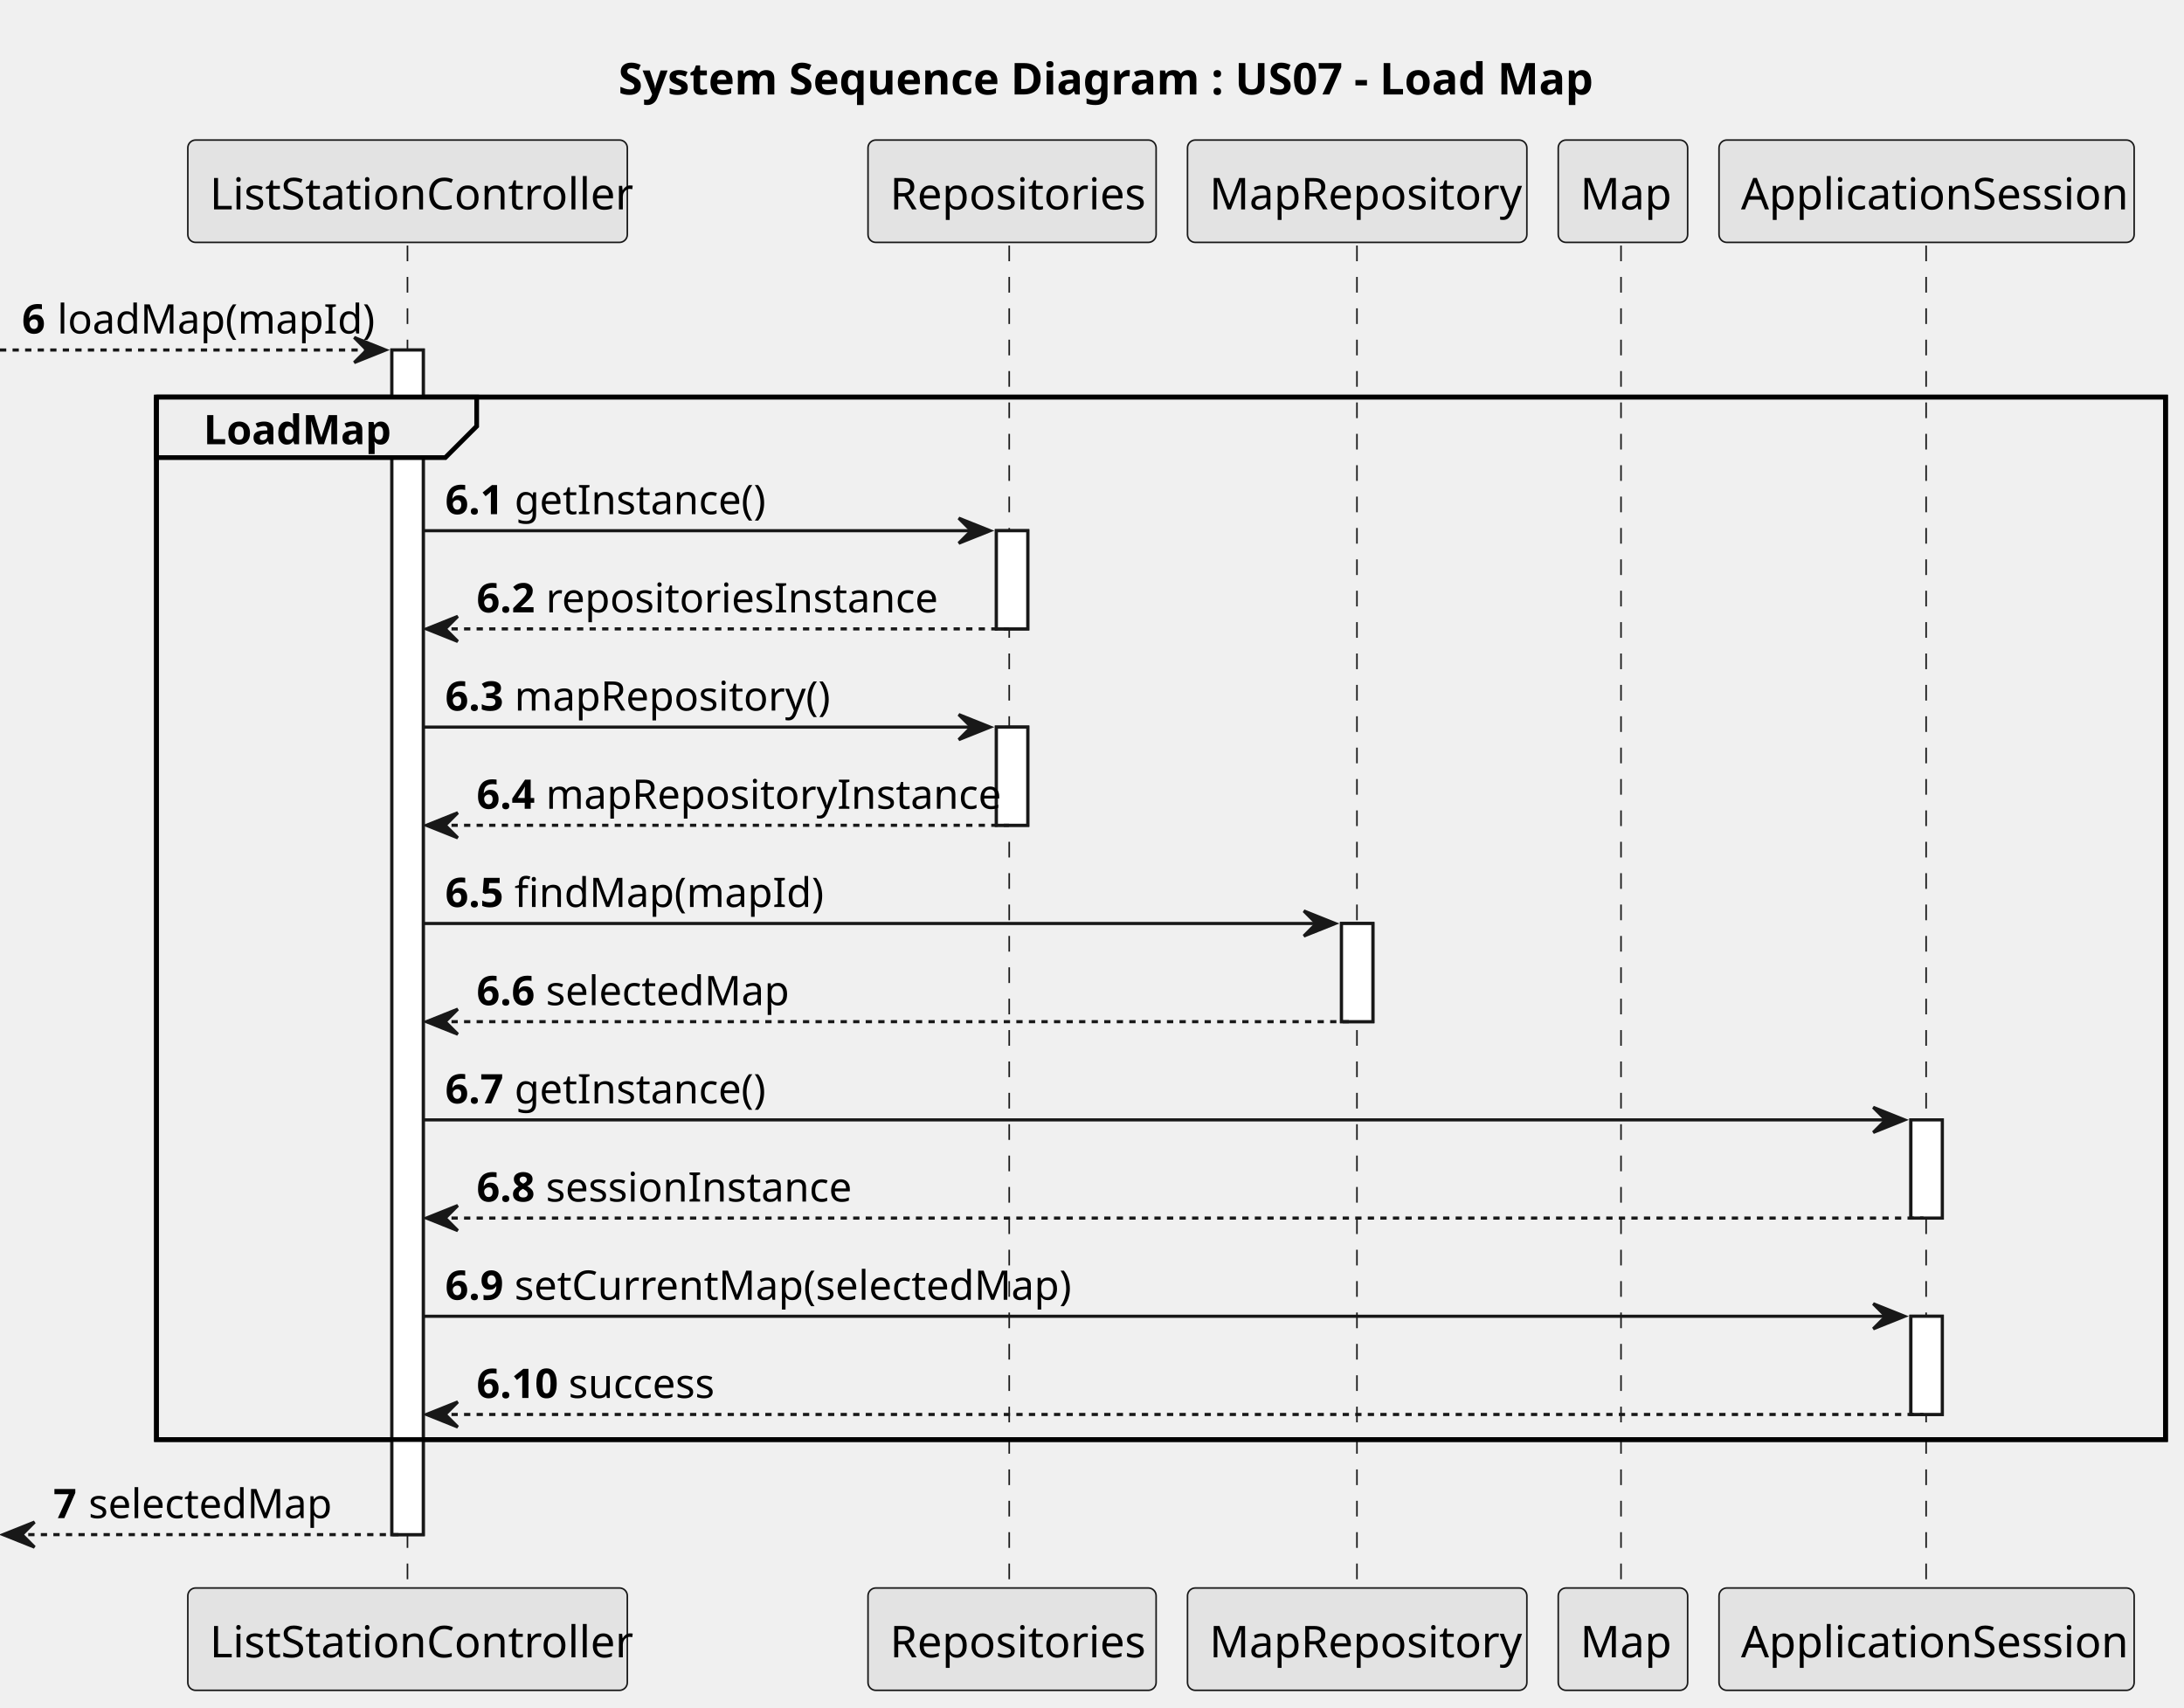
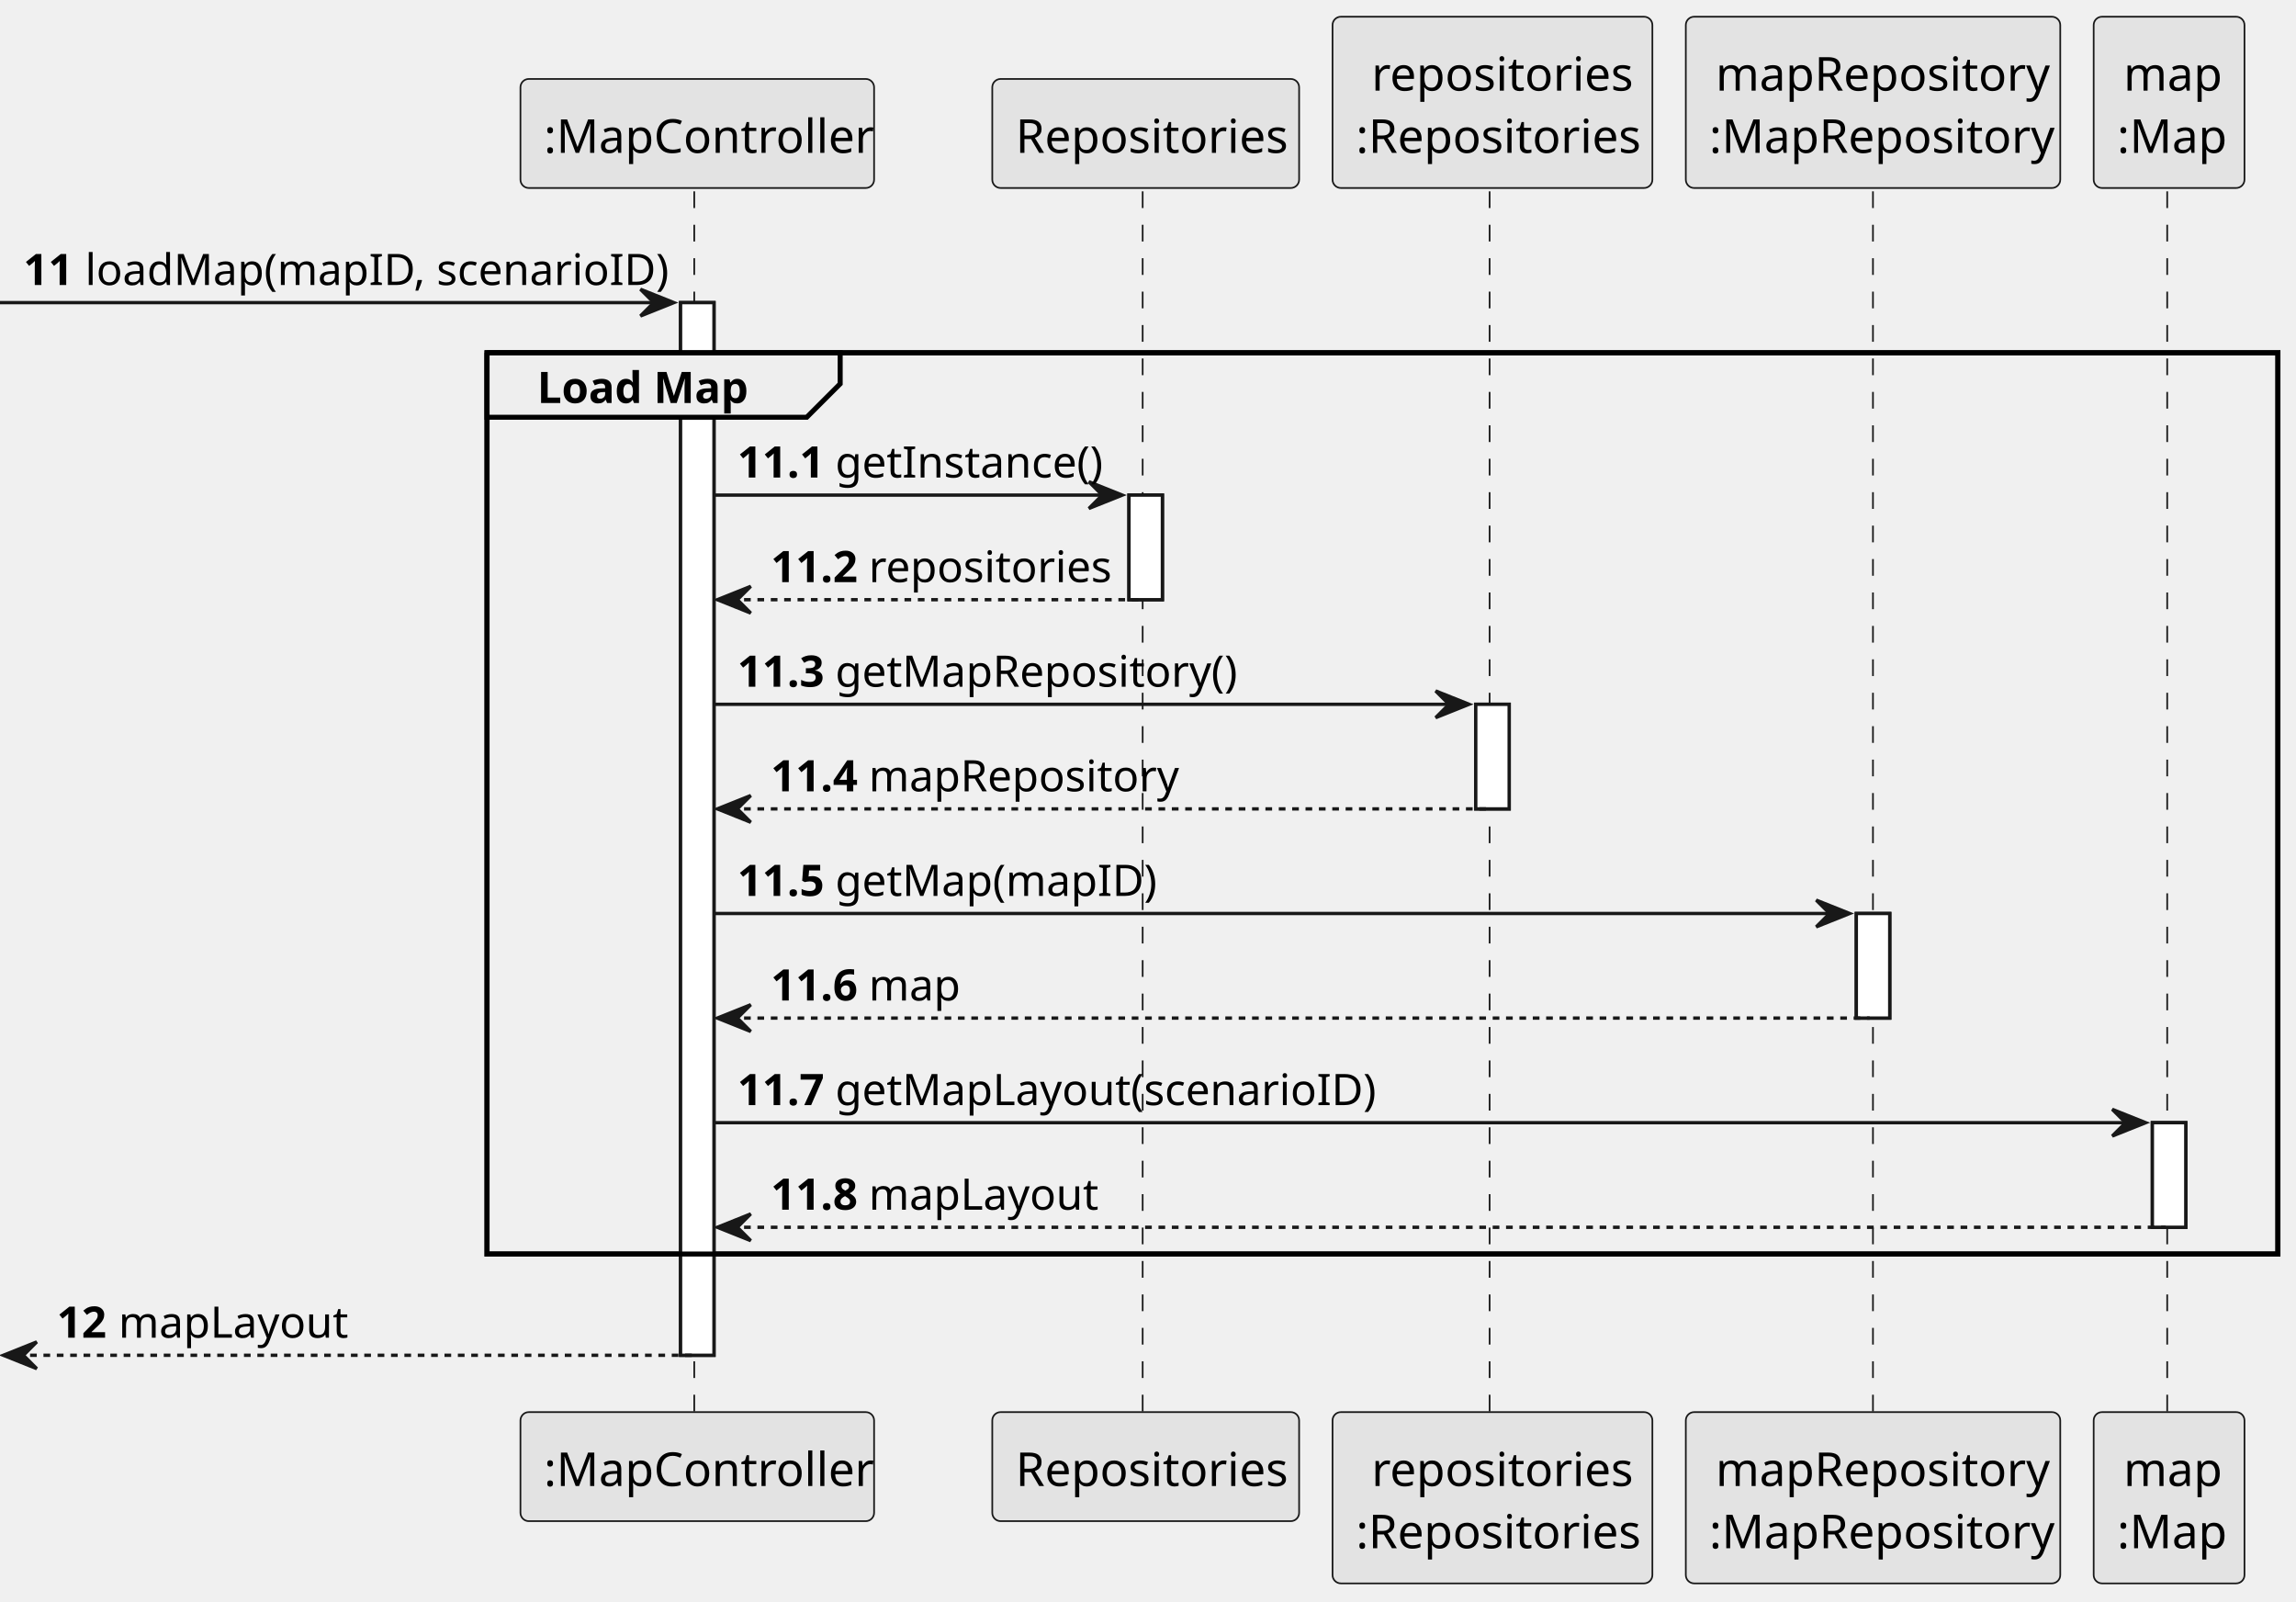
- <svg xmlns="http://www.w3.org/2000/svg" contentStyleType="text/css" height="544px" preserveAspectRatio="none" style="width:696px;height:544px;background:#FFFFFF;" version="1.1" viewBox="0 0 696 544" width="696px" zoomAndPan="magnify">
+ <svg xmlns="http://www.w3.org/2000/svg" contentStyleType="text/css" height="479px" preserveAspectRatio="none" style="width:687px;height:479px;background:#FFFFFF;" version="1.1" viewBox="0 0 687 479" width="687px" zoomAndPan="magnify">
  <defs />
  <g>
-     <text fill="#000000" font-family="sans-serif" font-size="14" font-weight="bold" lengthAdjust="spacing" textLength="304.978" x="197.069" y="30.107">System Sequence Diagram : US07 - Load Map</text>
-     <rect fill="#FFFFFF" height="377.492" style="stroke:#181818;stroke-width:1.0;" width="10" x="124.886" y="111.533" />
-     <rect fill="#FFFFFF" height="31.291" style="stroke:#181818;stroke-width:1.0;" width="10" x="317.528" y="169.115" />
-     <rect fill="#FFFFFF" height="31.291" style="stroke:#181818;stroke-width:1.0;" width="10" x="317.528" y="231.697" />
-     <rect fill="#FFFFFF" height="31.291" style="stroke:#181818;stroke-width:1.0;" width="10" x="427.51" y="294.279" />
-     <rect fill="#FFFFFF" height="31.291" style="stroke:#181818;stroke-width:1.0;" width="10" x="608.968" y="356.861" />
-     <rect fill="#FFFFFF" height="31.291" style="stroke:#181818;stroke-width:1.0;" width="10" x="608.968" y="419.443" />
-     <rect fill="none" height="332.201" style="stroke:#000000;stroke-width:1.5;" width="640.261" x="49.855" y="126.533" />
-     <line style="stroke:#181818;stroke-width:0.5;stroke-dasharray:5.0,5.0;" x1="129.856" x2="129.856" y1="78.242" y2="507.025" />
-     <line style="stroke:#181818;stroke-width:0.5;stroke-dasharray:5.0,5.0;" x1="321.621" x2="321.621" y1="78.242" y2="507.025" />
-     <line style="stroke:#181818;stroke-width:0.5;stroke-dasharray:5.0,5.0;" x1="432.435" x2="432.435" y1="78.242" y2="507.025" />
-     <line style="stroke:#181818;stroke-width:0.5;stroke-dasharray:5.0,5.0;" x1="516.586" x2="516.586" y1="78.242" y2="507.025" />
-     <line style="stroke:#181818;stroke-width:0.5;stroke-dasharray:5.0,5.0;" x1="613.82" x2="613.82" y1="78.242" y2="507.025" />
-     <rect fill="#E3E3E3" height="32.621" rx="2.5" ry="2.5" style="stroke:#181818;stroke-width:0.5;" width="140.061" x="59.855" y="44.621" />
-     <text fill="#000000" font-family="sans-serif" font-size="14" lengthAdjust="spacing" textLength="126.061" x="66.856" y="66.728">ListStationController</text>
-     <rect fill="#E3E3E3" height="32.621" rx="2.5" ry="2.5" style="stroke:#181818;stroke-width:0.5;" width="140.061" x="59.855" y="506.025" />
-     <text fill="#000000" font-family="sans-serif" font-size="14" lengthAdjust="spacing" textLength="126.061" x="66.856" y="528.133">ListStationController</text>
-     <rect fill="#E3E3E3" height="32.621" rx="2.5" ry="2.5" style="stroke:#181818;stroke-width:0.5;" width="91.814" x="276.621" y="44.621" />
-     <text fill="#000000" font-family="sans-serif" font-size="14" lengthAdjust="spacing" textLength="77.814" x="283.621" y="66.728">Repositories</text>
-     <rect fill="#E3E3E3" height="32.621" rx="2.5" ry="2.5" style="stroke:#181818;stroke-width:0.5;" width="91.814" x="276.621" y="506.025" />
-     <text fill="#000000" font-family="sans-serif" font-size="14" lengthAdjust="spacing" textLength="77.814" x="283.621" y="528.133">Repositories</text>
-     <rect fill="#E3E3E3" height="32.621" rx="2.5" ry="2.5" style="stroke:#181818;stroke-width:0.5;" width="108.151" x="378.435" y="44.621" />
-     <text fill="#000000" font-family="sans-serif" font-size="14" lengthAdjust="spacing" textLength="94.151" x="385.435" y="66.728">MapRepository</text>
-     <rect fill="#E3E3E3" height="32.621" rx="2.5" ry="2.5" style="stroke:#181818;stroke-width:0.5;" width="108.151" x="378.435" y="506.025" />
-     <text fill="#000000" font-family="sans-serif" font-size="14" lengthAdjust="spacing" textLength="94.151" x="385.435" y="528.133">MapRepository</text>
-     <rect fill="#E3E3E3" height="32.621" rx="2.5" ry="2.5" style="stroke:#181818;stroke-width:0.5;" width="41.234" x="496.586" y="44.621" />
-     <text fill="#000000" font-family="sans-serif" font-size="14" lengthAdjust="spacing" textLength="27.234" x="503.586" y="66.728">Map</text>
-     <rect fill="#E3E3E3" height="32.621" rx="2.5" ry="2.5" style="stroke:#181818;stroke-width:0.5;" width="41.234" x="496.586" y="506.025" />
-     <text fill="#000000" font-family="sans-serif" font-size="14" lengthAdjust="spacing" textLength="27.234" x="503.586" y="528.133">Map</text>
-     <rect fill="#E3E3E3" height="32.621" rx="2.5" ry="2.5" style="stroke:#181818;stroke-width:0.5;" width="132.296" x="547.82" y="44.621" />
-     <text fill="#000000" font-family="sans-serif" font-size="14" lengthAdjust="spacing" textLength="118.296" x="554.82" y="66.728">ApplicationSession</text>
-     <rect fill="#E3E3E3" height="32.621" rx="2.5" ry="2.5" style="stroke:#181818;stroke-width:0.5;" width="132.296" x="547.82" y="506.025" />
-     <text fill="#000000" font-family="sans-serif" font-size="14" lengthAdjust="spacing" textLength="118.296" x="554.82" y="528.133">ApplicationSession</text>
-     <rect fill="#FFFFFF" height="377.492" style="stroke:#181818;stroke-width:1.0;" width="10" x="124.886" y="111.533" />
-     <rect fill="#FFFFFF" height="31.291" style="stroke:#181818;stroke-width:1.0;" width="10" x="317.528" y="169.115" />
-     <rect fill="#FFFFFF" height="31.291" style="stroke:#181818;stroke-width:1.0;" width="10" x="317.528" y="231.697" />
-     <rect fill="#FFFFFF" height="31.291" style="stroke:#181818;stroke-width:1.0;" width="10" x="427.51" y="294.279" />
-     <rect fill="#FFFFFF" height="31.291" style="stroke:#181818;stroke-width:1.0;" width="10" x="608.968" y="356.861" />
-     <rect fill="#FFFFFF" height="31.291" style="stroke:#181818;stroke-width:1.0;" width="10" x="608.968" y="419.443" />
-     <polygon fill="#181818" points="112.886,107.533,122.886,111.533,112.886,115.533,116.886,111.533" style="stroke:#181818;stroke-width:1.0;" />
-     <line style="stroke:#181818;stroke-width:1.0;stroke-dasharray:2.0,2.0;" x1="0" x2="118.886" y1="111.533" y2="111.533" />
-     <text fill="#000000" font-family="sans-serif" font-size="13" font-weight="bold" lengthAdjust="spacing" textLength="7.23" x="7" y="106.27">6</text>
-     <text fill="#000000" font-family="sans-serif" font-size="13" lengthAdjust="spacing" textLength="94.656" x="18.23" y="106.27">loadMap(mapId)</text>
-     <path d="M49.855,126.533 L151.908,126.533 L151.908,135.824 L141.908,145.824 L49.855,145.824 L49.855,126.533 " fill="#EEEEEE" style="stroke:#000000;stroke-width:1.5;" />
-     <rect fill="none" height="332.201" style="stroke:#000000;stroke-width:1.5;" width="640.261" x="49.855" y="126.533" />
-     <text fill="#000000" font-family="sans-serif" font-size="13" font-weight="bold" lengthAdjust="spacing" textLength="57.053" x="64.856" y="141.561">LoadMap</text>
-     <polygon fill="#181818" points="305.528,165.115,315.528,169.115,305.528,173.115,309.528,169.115" style="stroke:#181818;stroke-width:1.0;" />
-     <line style="stroke:#181818;stroke-width:1.0;" x1="134.886" x2="311.528" y1="169.115" y2="169.115" />
-     <text fill="#000000" font-family="sans-serif" font-size="13" font-weight="bold" lengthAdjust="spacing" textLength="18.072" x="141.886" y="163.852">6.1</text>
-     <text fill="#000000" font-family="sans-serif" font-size="13" lengthAdjust="spacing" textLength="75.874" x="163.958" y="163.852">getInstance()</text>
-     <polygon fill="#181818" points="145.886,196.406,135.886,200.406,145.886,204.406,141.886,200.406" style="stroke:#181818;stroke-width:1.0;" />
-     <line style="stroke:#181818;stroke-width:1.0;stroke-dasharray:2.0,2.0;" x1="139.886" x2="321.528" y1="200.406" y2="200.406" />
-     <text fill="#000000" font-family="sans-serif" font-size="13" font-weight="bold" lengthAdjust="spacing" textLength="18.072" x="151.886" y="195.144">6.2</text>
-     <text fill="#000000" font-family="sans-serif" font-size="13" lengthAdjust="spacing" textLength="116.34" x="173.958" y="195.144">repositoriesInstance</text>
-     <polygon fill="#181818" points="305.528,227.697,315.528,231.697,305.528,235.697,309.528,231.697" style="stroke:#181818;stroke-width:1.0;" />
-     <line style="stroke:#181818;stroke-width:1.0;" x1="134.886" x2="311.528" y1="231.697" y2="231.697" />
-     <text fill="#000000" font-family="sans-serif" font-size="13" font-weight="bold" lengthAdjust="spacing" textLength="18.072" x="141.886" y="226.435">6.3</text>
-     <text fill="#000000" font-family="sans-serif" font-size="13" lengthAdjust="spacing" textLength="96.085" x="163.958" y="226.435">mapRepository()</text>
-     <polygon fill="#181818" points="145.886,258.988,135.886,262.988,145.886,266.988,141.886,262.988" style="stroke:#181818;stroke-width:1.0;" />
-     <line style="stroke:#181818;stroke-width:1.0;stroke-dasharray:2.0,2.0;" x1="139.886" x2="321.528" y1="262.988" y2="262.988" />
-     <text fill="#000000" font-family="sans-serif" font-size="13" font-weight="bold" lengthAdjust="spacing" textLength="18.072" x="151.886" y="257.726">6.4</text>
-     <text fill="#000000" font-family="sans-serif" font-size="13" lengthAdjust="spacing" textLength="136.57" x="173.958" y="257.726">mapRepositoryInstance</text>
-     <polygon fill="#181818" points="415.51,290.279,425.51,294.279,415.51,298.279,419.51,294.279" style="stroke:#181818;stroke-width:1.0;" />
-     <line style="stroke:#181818;stroke-width:1.0;" x1="134.886" x2="421.51" y1="294.279" y2="294.279" />
-     <text fill="#000000" font-family="sans-serif" font-size="13" font-weight="bold" lengthAdjust="spacing" textLength="18.072" x="141.886" y="289.017">6.5</text>
-     <text fill="#000000" font-family="sans-serif" font-size="13" lengthAdjust="spacing" textLength="91.038" x="163.958" y="289.017">findMap(mapId)</text>
-     <polygon fill="#181818" points="145.886,321.57,135.886,325.57,145.886,329.57,141.886,325.57" style="stroke:#181818;stroke-width:1.0;" />
-     <line style="stroke:#181818;stroke-width:1.0;stroke-dasharray:2.0,2.0;" x1="139.886" x2="431.51" y1="325.57" y2="325.57" />
-     <text fill="#000000" font-family="sans-serif" font-size="13" font-weight="bold" lengthAdjust="spacing" textLength="18.072" x="151.886" y="320.308">6.6</text>
-     <text fill="#000000" font-family="sans-serif" font-size="13" lengthAdjust="spacing" textLength="73.709" x="173.958" y="320.308">selectedMap</text>
-     <polygon fill="#181818" points="596.968,352.861,606.968,356.861,596.968,360.861,600.968,356.861" style="stroke:#181818;stroke-width:1.0;" />
-     <line style="stroke:#181818;stroke-width:1.0;" x1="134.886" x2="602.968" y1="356.861" y2="356.861" />
-     <text fill="#000000" font-family="sans-serif" font-size="13" font-weight="bold" lengthAdjust="spacing" textLength="18.072" x="141.886" y="351.599">6.7</text>
-     <text fill="#000000" font-family="sans-serif" font-size="13" lengthAdjust="spacing" textLength="75.874" x="163.958" y="351.599">getInstance()</text>
-     <polygon fill="#181818" points="145.886,384.152,135.886,388.152,145.886,392.152,141.886,388.152" style="stroke:#181818;stroke-width:1.0;" />
-     <line style="stroke:#181818;stroke-width:1.0;stroke-dasharray:2.0,2.0;" x1="139.886" x2="612.968" y1="388.152" y2="388.152" />
-     <text fill="#000000" font-family="sans-serif" font-size="13" font-weight="bold" lengthAdjust="spacing" textLength="18.072" x="151.886" y="382.89">6.8</text>
-     <text fill="#000000" font-family="sans-serif" font-size="13" lengthAdjust="spacing" textLength="93.222" x="173.958" y="382.89">sessionInstance</text>
-     <polygon fill="#181818" points="596.968,415.443,606.968,419.443,596.968,423.443,600.968,419.443" style="stroke:#181818;stroke-width:1.0;" />
-     <line style="stroke:#181818;stroke-width:1.0;" x1="134.886" x2="602.968" y1="419.443" y2="419.443" />
-     <text fill="#000000" font-family="sans-serif" font-size="13" font-weight="bold" lengthAdjust="spacing" textLength="18.072" x="141.886" y="414.181">6.9</text>
-     <text fill="#000000" font-family="sans-serif" font-size="13" lengthAdjust="spacing" textLength="168.346" x="163.958" y="414.181">setCurrentMap(selectedMap)</text>
-     <polygon fill="#181818" points="145.886,446.734,135.886,450.734,145.886,454.734,141.886,450.734" style="stroke:#181818;stroke-width:1.0;" />
-     <line style="stroke:#181818;stroke-width:1.0;stroke-dasharray:2.0,2.0;" x1="139.886" x2="612.968" y1="450.734" y2="450.734" />
-     <text fill="#000000" font-family="sans-serif" font-size="13" font-weight="bold" lengthAdjust="spacing" textLength="25.302" x="151.886" y="445.472">6.10</text>
-     <text fill="#000000" font-family="sans-serif" font-size="13" lengthAdjust="spacing" textLength="46.96" x="181.188" y="445.472">success</text>
-     <polygon fill="#181818" points="11,485.025,1,489.025,11,493.025,7,489.025" style="stroke:#181818;stroke-width:1.0;" />
-     <line style="stroke:#181818;stroke-width:1.0;stroke-dasharray:2.0,2.0;" x1="5" x2="128.886" y1="489.025" y2="489.025" />
-     <text fill="#000000" font-family="sans-serif" font-size="13" font-weight="bold" lengthAdjust="spacing" textLength="7.23" x="17" y="483.763">7</text>
-     <text fill="#000000" font-family="sans-serif" font-size="13" lengthAdjust="spacing" textLength="73.709" x="28.23" y="483.763">selectedMap</text>
+     <rect fill="#FFFFFF" height="314.91" style="stroke:#181818;stroke-width:1.0;" width="10" x="203.635" y="90.533" />
+     <rect fill="#FFFFFF" height="31.291" style="stroke:#181818;stroke-width:1.0;" width="10" x="337.81" y="148.115" />
+     <rect fill="#FFFFFF" height="31.291" style="stroke:#181818;stroke-width:1.0;" width="10" x="441.569" y="210.697" />
+     <rect fill="#FFFFFF" height="31.291" style="stroke:#181818;stroke-width:1.0;" width="10" x="555.441" y="273.279" />
+     <rect fill="#FFFFFF" height="31.291" style="stroke:#181818;stroke-width:1.0;" width="10" x="644.023" y="335.861" />
+     <rect fill="none" height="269.619" style="stroke:#000000;stroke-width:1.5;" width="535.857" x="145.728" y="105.533" />
+     <line style="stroke:#181818;stroke-width:0.5;stroke-dasharray:5.0,5.0;" x1="207.728" x2="207.728" y1="57.242" y2="423.443" />
+     <line style="stroke:#181818;stroke-width:0.5;stroke-dasharray:5.0,5.0;" x1="341.904" x2="341.904" y1="57.242" y2="423.443" />
+     <line style="stroke:#181818;stroke-width:0.5;stroke-dasharray:5.0,5.0;" x1="445.717" x2="445.717" y1="57.242" y2="423.443" />
+     <line style="stroke:#181818;stroke-width:0.5;stroke-dasharray:5.0,5.0;" x1="560.42" x2="560.42" y1="57.242" y2="423.443" />
+     <line style="stroke:#181818;stroke-width:0.5;stroke-dasharray:5.0,5.0;" x1="648.461" x2="648.461" y1="57.242" y2="423.443" />
+     <rect fill="#E3E3E3" height="32.621" rx="2.5" ry="2.5" style="stroke:#181818;stroke-width:0.5;" width="105.814" x="155.728" y="23.621" />
+     <text fill="#000000" font-family="sans-serif" font-size="14" lengthAdjust="spacing" textLength="91.814" x="162.728" y="45.728">:MapController</text>
+     <rect fill="#E3E3E3" height="32.621" rx="2.5" ry="2.5" style="stroke:#181818;stroke-width:0.5;" width="105.814" x="155.728" y="422.443" />
+     <text fill="#000000" font-family="sans-serif" font-size="14" lengthAdjust="spacing" textLength="91.814" x="162.728" y="444.551">:MapController</text>
+     <rect fill="#E3E3E3" height="32.621" rx="2.5" ry="2.5" style="stroke:#181818;stroke-width:0.5;" width="91.814" x="296.904" y="23.621" />
+     <text fill="#000000" font-family="sans-serif" font-size="14" lengthAdjust="spacing" textLength="77.814" x="303.904" y="45.728">Repositories</text>
+     <rect fill="#E3E3E3" height="32.621" rx="2.5" ry="2.5" style="stroke:#181818;stroke-width:0.5;" width="91.814" x="296.904" y="422.443" />
+     <text fill="#000000" font-family="sans-serif" font-size="14" lengthAdjust="spacing" textLength="77.814" x="303.904" y="444.551">Repositories</text>
+     <rect fill="#E3E3E3" height="51.242" rx="2.5" ry="2.5" style="stroke:#181818;stroke-width:0.5;" width="95.703" x="398.717" y="5" />
+     <text fill="#000000" font-family="sans-serif" font-size="14" lengthAdjust="spacing" textLength="72.365" x="410.386" y="27.107">repositories</text>
+     <text fill="#000000" font-family="sans-serif" font-size="14" lengthAdjust="spacing" textLength="81.703" x="405.717" y="45.728">:Repositories</text>
+     <rect fill="#E3E3E3" height="51.242" rx="2.5" ry="2.5" style="stroke:#181818;stroke-width:0.5;" width="95.703" x="398.717" y="422.443" />
+     <text fill="#000000" font-family="sans-serif" font-size="14" lengthAdjust="spacing" textLength="72.365" x="410.386" y="444.551">repositories</text>
+     <text fill="#000000" font-family="sans-serif" font-size="14" lengthAdjust="spacing" textLength="81.703" x="405.717" y="463.172">:Repositories</text>
+     <rect fill="#E3E3E3" height="51.242" rx="2.5" ry="2.5" style="stroke:#181818;stroke-width:0.5;" width="112.041" x="504.42" y="5" />
+     <text fill="#000000" font-family="sans-serif" font-size="14" lengthAdjust="spacing" textLength="94.151" x="513.365" y="27.107">mapRepository</text>
+     <text fill="#000000" font-family="sans-serif" font-size="14" lengthAdjust="spacing" textLength="98.041" x="511.42" y="45.728">:MapRepository</text>
+     <rect fill="#E3E3E3" height="51.242" rx="2.5" ry="2.5" style="stroke:#181818;stroke-width:0.5;" width="112.041" x="504.42" y="422.443" />
+     <text fill="#000000" font-family="sans-serif" font-size="14" lengthAdjust="spacing" textLength="94.151" x="513.365" y="444.551">mapRepository</text>
+     <text fill="#000000" font-family="sans-serif" font-size="14" lengthAdjust="spacing" textLength="98.041" x="511.42" y="463.172">:MapRepository</text>
+     <rect fill="#E3E3E3" height="51.242" rx="2.5" ry="2.5" style="stroke:#181818;stroke-width:0.5;" width="45.124" x="626.461" y="5" />
+     <text fill="#000000" font-family="sans-serif" font-size="14" lengthAdjust="spacing" textLength="27.234" x="635.406" y="27.107">map</text>
+     <text fill="#000000" font-family="sans-serif" font-size="14" lengthAdjust="spacing" textLength="31.124" x="633.461" y="45.728">:Map</text>
+     <rect fill="#E3E3E3" height="51.242" rx="2.5" ry="2.5" style="stroke:#181818;stroke-width:0.5;" width="45.124" x="626.461" y="422.443" />
+     <text fill="#000000" font-family="sans-serif" font-size="14" lengthAdjust="spacing" textLength="27.234" x="635.406" y="444.551">map</text>
+     <text fill="#000000" font-family="sans-serif" font-size="14" lengthAdjust="spacing" textLength="31.124" x="633.461" y="463.172">:Map</text>
+     <rect fill="#FFFFFF" height="314.91" style="stroke:#181818;stroke-width:1.0;" width="10" x="203.635" y="90.533" />
+     <rect fill="#FFFFFF" height="31.291" style="stroke:#181818;stroke-width:1.0;" width="10" x="337.81" y="148.115" />
+     <rect fill="#FFFFFF" height="31.291" style="stroke:#181818;stroke-width:1.0;" width="10" x="441.569" y="210.697" />
+     <rect fill="#FFFFFF" height="31.291" style="stroke:#181818;stroke-width:1.0;" width="10" x="555.441" y="273.279" />
+     <rect fill="#FFFFFF" height="31.291" style="stroke:#181818;stroke-width:1.0;" width="10" x="644.023" y="335.861" />
+     <polygon fill="#181818" points="191.635,86.533,201.635,90.533,191.635,94.533,195.635,90.533" style="stroke:#181818;stroke-width:1.0;" />
+     <line style="stroke:#181818;stroke-width:1.0;" x1="0" x2="197.635" y1="90.533" y2="90.533" />
+     <text fill="#000000" font-family="sans-serif" font-size="13" font-weight="bold" lengthAdjust="spacing" textLength="14.46" x="7" y="85.27">11</text>
+     <text fill="#000000" font-family="sans-serif" font-size="13" lengthAdjust="spacing" textLength="166.175" x="25.46" y="85.27">loadMap(mapID, scenarioID)</text>
+     <path d="M145.728,105.533 L251.393,105.533 L251.393,114.824 L241.393,124.824 L145.728,124.824 L145.728,105.533 " fill="#EEEEEE" style="stroke:#000000;stroke-width:1.5;" />
+     <rect fill="none" height="269.619" style="stroke:#000000;stroke-width:1.5;" width="535.857" x="145.728" y="105.533" />
+     <text fill="#000000" font-family="sans-serif" font-size="13" font-weight="bold" lengthAdjust="spacing" textLength="60.665" x="160.728" y="120.561">Load Map</text>
+     <polygon fill="#181818" points="325.81,144.115,335.81,148.115,325.81,152.115,329.81,148.115" style="stroke:#181818;stroke-width:1.0;" />
+     <line style="stroke:#181818;stroke-width:1.0;" x1="213.635" x2="331.81" y1="148.115" y2="148.115" />
+     <text fill="#000000" font-family="sans-serif" font-size="13" font-weight="bold" lengthAdjust="spacing" textLength="25.302" x="220.635" y="142.852">11.1</text>
+     <text fill="#000000" font-family="sans-serif" font-size="13" lengthAdjust="spacing" textLength="75.874" x="249.937" y="142.852">getInstance()</text>
+     <polygon fill="#181818" points="224.635,175.406,214.635,179.406,224.635,183.406,220.635,179.406" style="stroke:#181818;stroke-width:1.0;" />
+     <line style="stroke:#181818;stroke-width:1.0;stroke-dasharray:2.0,2.0;" x1="218.635" x2="341.81" y1="179.406" y2="179.406" />
+     <text fill="#000000" font-family="sans-serif" font-size="13" font-weight="bold" lengthAdjust="spacing" textLength="25.302" x="230.635" y="174.144">11.2</text>
+     <text fill="#000000" font-family="sans-serif" font-size="13" lengthAdjust="spacing" textLength="67.196" x="259.937" y="174.144">repositories</text>
+     <polygon fill="#181818" points="429.569,206.697,439.569,210.697,429.569,214.697,433.569,210.697" style="stroke:#181818;stroke-width:1.0;" />
+     <line style="stroke:#181818;stroke-width:1.0;" x1="213.635" x2="435.569" y1="210.697" y2="210.697" />
+     <text fill="#000000" font-family="sans-serif" font-size="13" font-weight="bold" lengthAdjust="spacing" textLength="25.302" x="220.635" y="205.435">11.3</text>
+     <text fill="#000000" font-family="sans-serif" font-size="13" lengthAdjust="spacing" textLength="114.156" x="249.937" y="205.435">getMapRepository()</text>
+     <polygon fill="#181818" points="224.635,237.988,214.635,241.988,224.635,245.988,220.635,241.988" style="stroke:#181818;stroke-width:1.0;" />
+     <line style="stroke:#181818;stroke-width:1.0;stroke-dasharray:2.0,2.0;" x1="218.635" x2="445.569" y1="241.988" y2="241.988" />
+     <text fill="#000000" font-family="sans-serif" font-size="13" font-weight="bold" lengthAdjust="spacing" textLength="25.302" x="230.635" y="236.726">11.4</text>
+     <text fill="#000000" font-family="sans-serif" font-size="13" lengthAdjust="spacing" textLength="87.426" x="259.937" y="236.726">mapRepository</text>
+     <polygon fill="#181818" points="543.441,269.279,553.441,273.279,543.441,277.279,547.441,273.279" style="stroke:#181818;stroke-width:1.0;" />
+     <line style="stroke:#181818;stroke-width:1.0;" x1="213.635" x2="549.441" y1="273.279" y2="273.279" />
+     <text fill="#000000" font-family="sans-serif" font-size="13" font-weight="bold" lengthAdjust="spacing" textLength="25.302" x="220.635" y="268.017">11.5</text>
+     <text fill="#000000" font-family="sans-serif" font-size="13" lengthAdjust="spacing" textLength="90.308" x="249.937" y="268.017">getMap(mapID)</text>
+     <polygon fill="#181818" points="224.635,300.57,214.635,304.57,224.635,308.57,220.635,304.57" style="stroke:#181818;stroke-width:1.0;" />
+     <line style="stroke:#181818;stroke-width:1.0;stroke-dasharray:2.0,2.0;" x1="218.635" x2="559.441" y1="304.57" y2="304.57" />
+     <text fill="#000000" font-family="sans-serif" font-size="13" font-weight="bold" lengthAdjust="spacing" textLength="25.302" x="230.635" y="299.308">11.6</text>
+     <text fill="#000000" font-family="sans-serif" font-size="13" lengthAdjust="spacing" textLength="25.289" x="259.937" y="299.308">map</text>
+     <polygon fill="#181818" points="632.023,331.861,642.023,335.861,632.023,339.861,636.023,335.861" style="stroke:#181818;stroke-width:1.0;" />
+     <line style="stroke:#181818;stroke-width:1.0;" x1="213.635" x2="638.023" y1="335.861" y2="335.861" />
+     <text fill="#000000" font-family="sans-serif" font-size="13" font-weight="bold" lengthAdjust="spacing" textLength="25.302" x="220.635" y="330.599">11.7</text>
+     <text fill="#000000" font-family="sans-serif" font-size="13" lengthAdjust="spacing" textLength="153.188" x="249.937" y="330.599">getMapLayout(scenarioID)</text>
+     <polygon fill="#181818" points="224.635,363.152,214.635,367.152,224.635,371.152,220.635,367.152" style="stroke:#181818;stroke-width:1.0;" />
+     <line style="stroke:#181818;stroke-width:1.0;stroke-dasharray:2.0,2.0;" x1="218.635" x2="648.023" y1="367.152" y2="367.152" />
+     <text fill="#000000" font-family="sans-serif" font-size="13" font-weight="bold" lengthAdjust="spacing" textLength="25.302" x="230.635" y="361.89">11.8</text>
+     <text fill="#000000" font-family="sans-serif" font-size="13" lengthAdjust="spacing" textLength="64.321" x="259.937" y="361.89">mapLayout</text>
+     <polygon fill="#181818" points="11,401.443,1,405.443,11,409.443,7,405.443" style="stroke:#181818;stroke-width:1.0;" />
+     <line style="stroke:#181818;stroke-width:1.0;stroke-dasharray:2.0,2.0;" x1="5" x2="207.635" y1="405.443" y2="405.443" />
+     <text fill="#000000" font-family="sans-serif" font-size="13" font-weight="bold" lengthAdjust="spacing" textLength="14.46" x="17" y="400.181">12</text>
+     <text fill="#000000" font-family="sans-serif" font-size="13" lengthAdjust="spacing" textLength="64.321" x="35.46" y="400.181">mapLayout</text>
  </g>
</svg>
